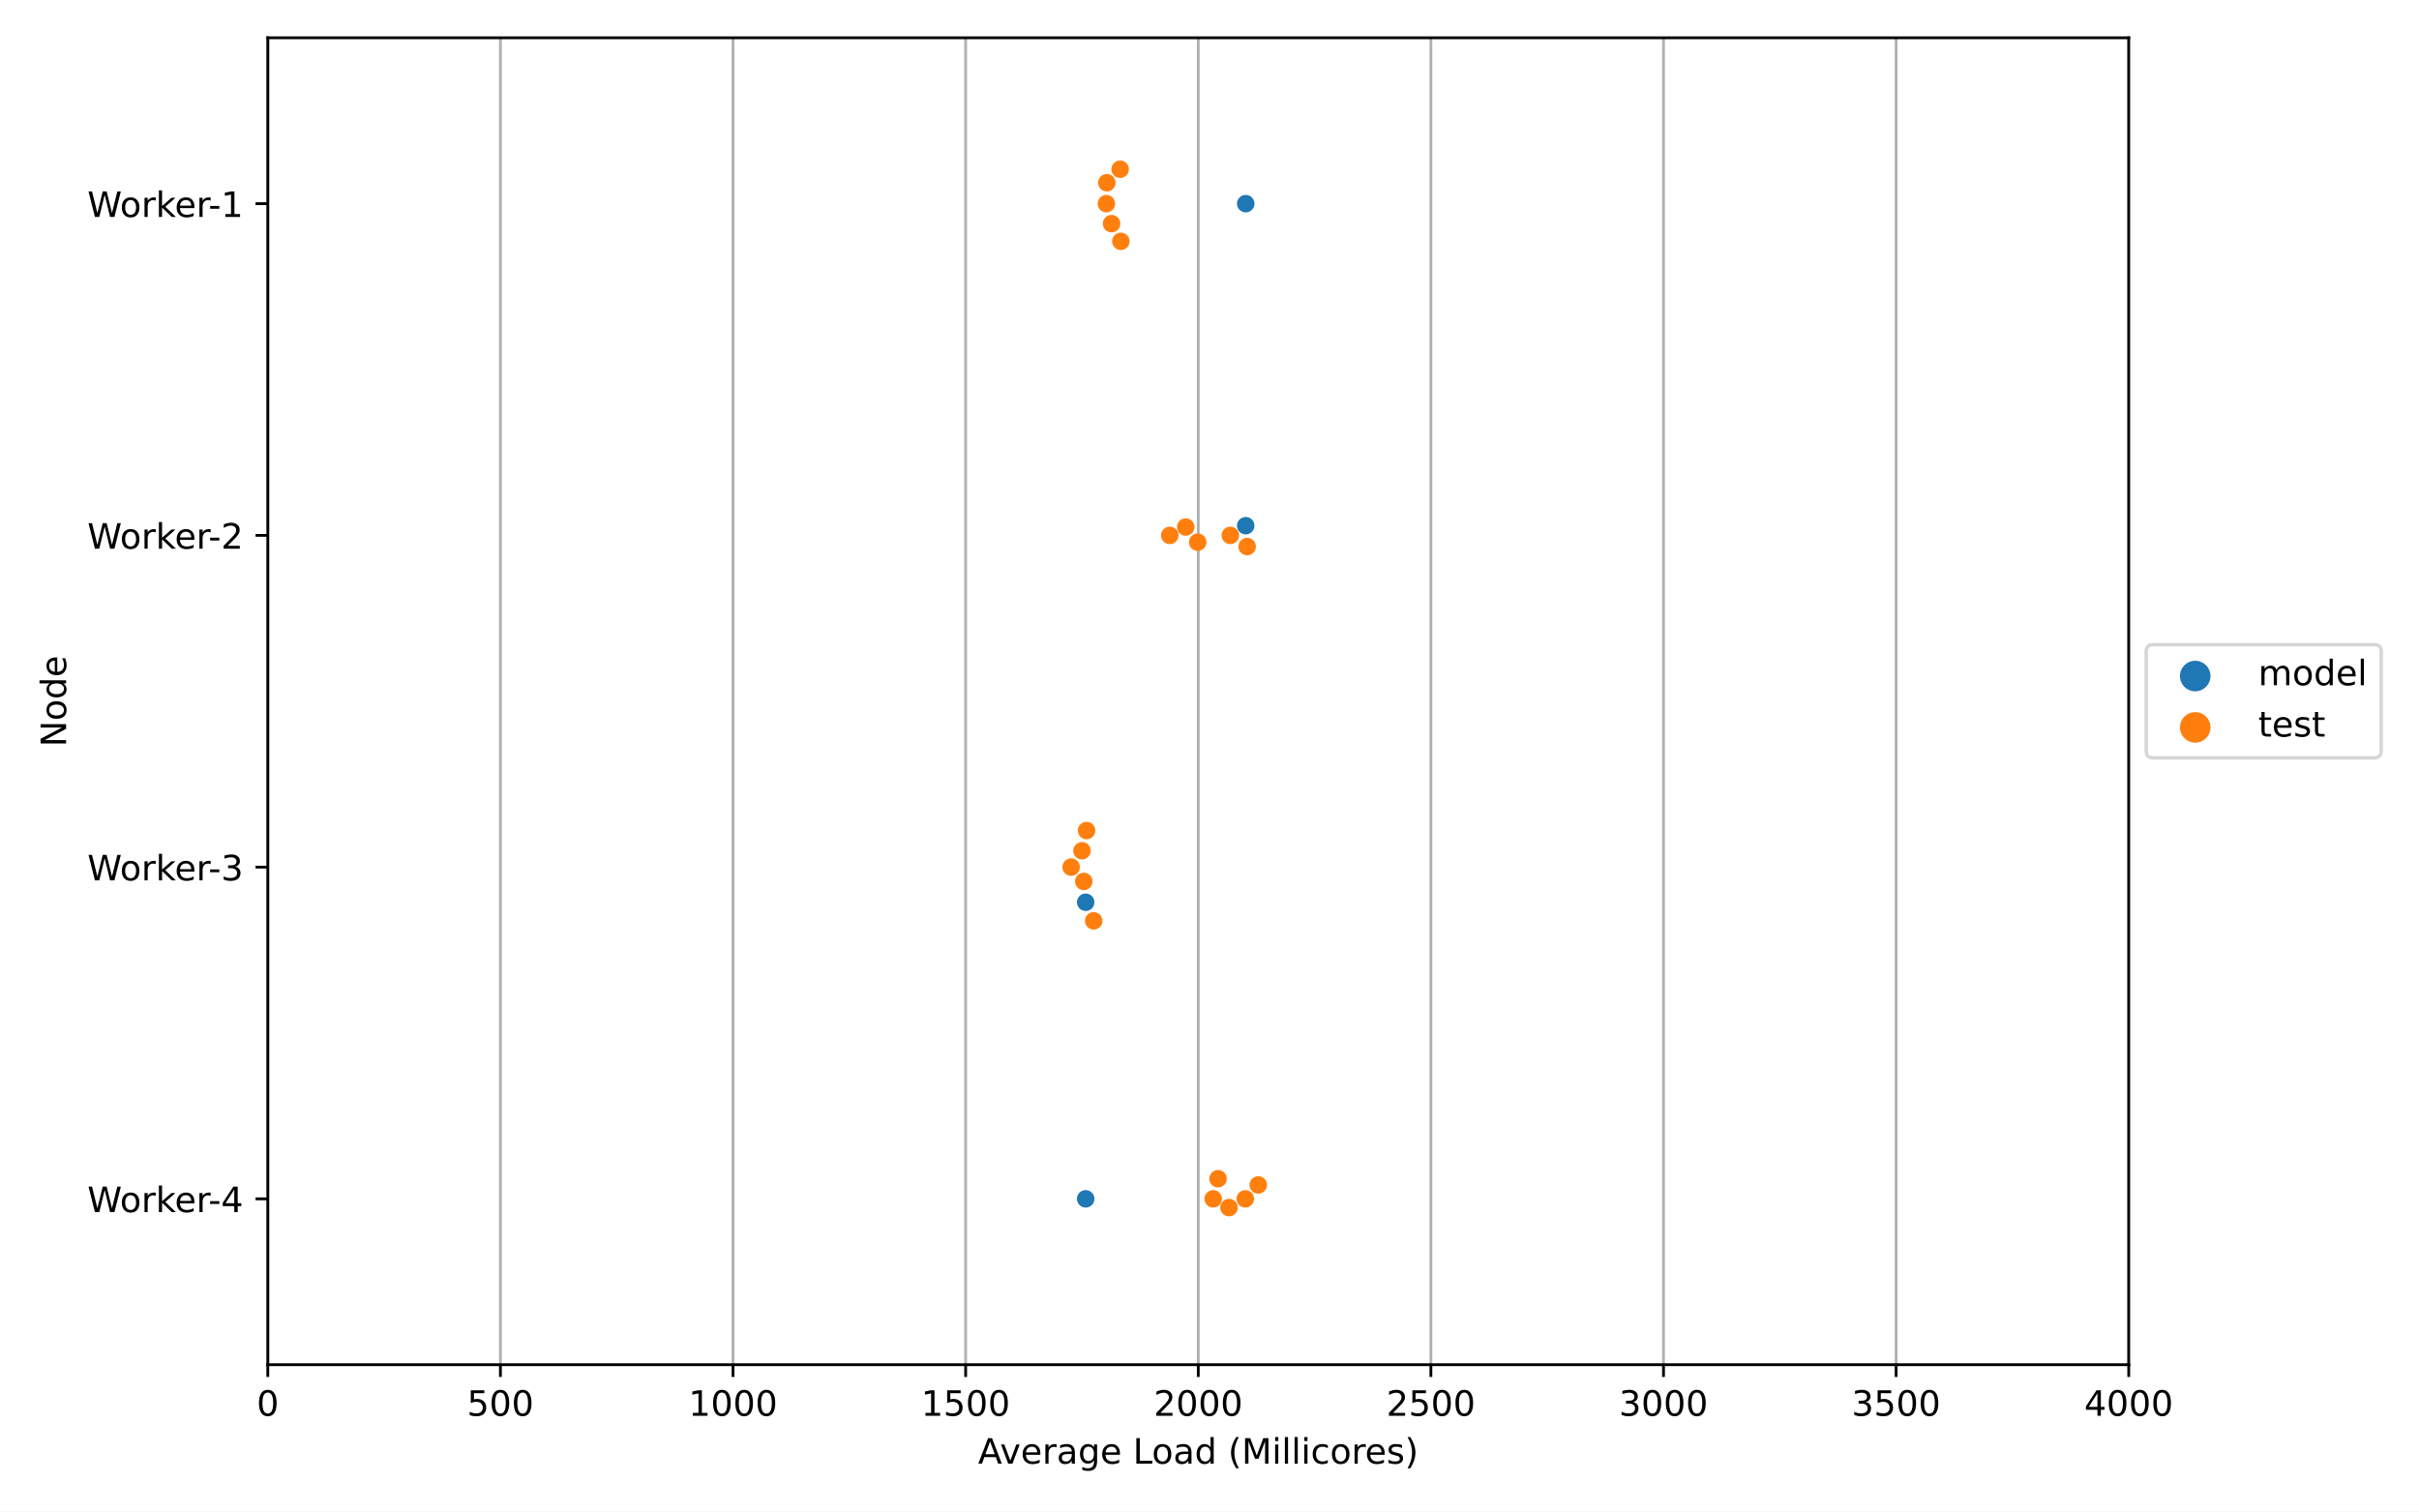
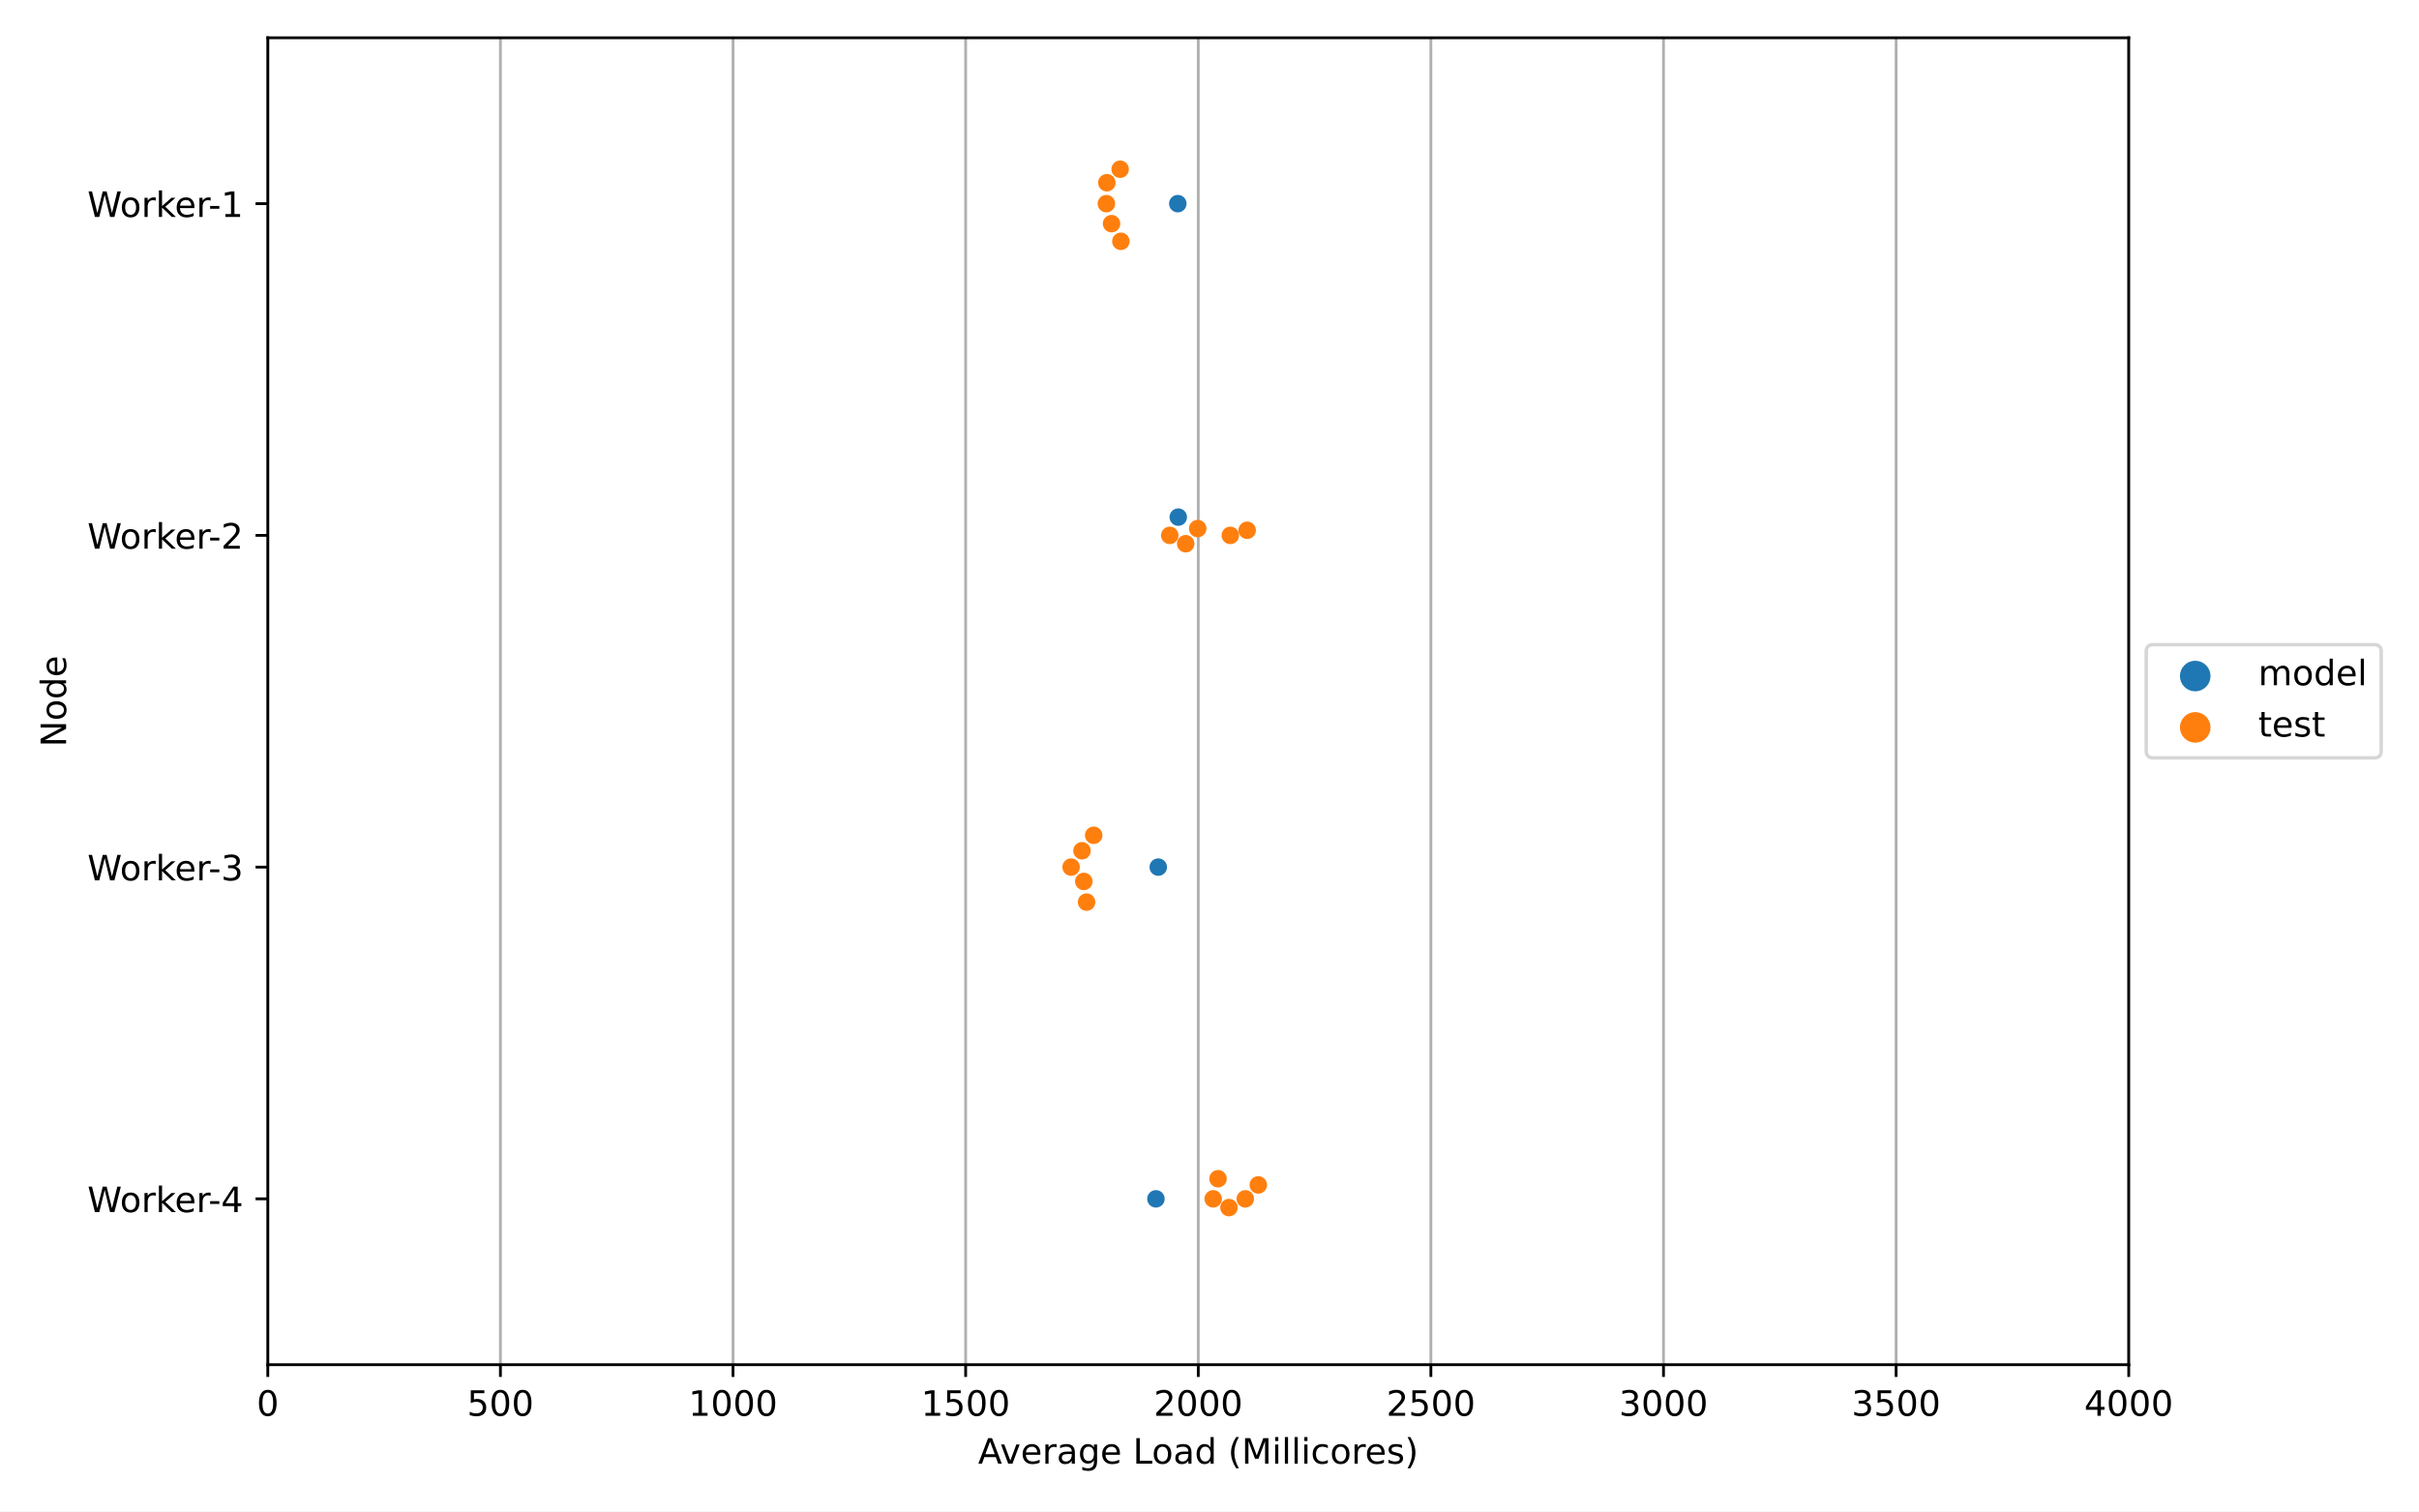
<svg xmlns="http://www.w3.org/2000/svg" xmlns:xlink="http://www.w3.org/1999/xlink" height="432pt" version="1.1" viewBox="0 0 691.2 432" width="691.2pt">
  <defs>
    <style type="text/css">*{stroke-linecap:butt;stroke-linejoin:round;}</style>
  </defs>
  <g id="figure_1">
    <g id="patch_1">
      <path d="M 0 432  L 691.2 432  L 691.2 0  L 0 0  z " style="fill:#ffffff;" />
    </g>
    <g id="axes_1">
      <g id="patch_2">
        <path d="M 76.52 390.04  L 608.26 390.04  L 608.26 10.8  L 76.52 10.8  z " style="fill:#ffffff;" />
      </g>
      <g id="PathCollection_1" />
      <g id="PathCollection_2" />
      <g id="matplotlib.axis_1">
        <g id="xtick_1">
          <g id="line2d_1">
-             <path clip-path="url(#p165f76041f)" d="M 76.52 390.04  L 76.52 10.8  " style="fill:none;stroke:#b0b0b0;stroke-linecap:square;stroke-width:0.8;" />
+             <path clip-path="url(#p2b2c496a20)" d="M 76.52 390.04  L 76.52 10.8  " style="fill:none;stroke:#b0b0b0;stroke-linecap:square;stroke-width:0.8;" />
          </g>
          <g id="line2d_2">
            <defs>
-               <path d="M 0 0  L 0 3.5  " id="m527cc68fcd" style="stroke:#000000;stroke-width:0.8;" />
-             </defs>
-             <g>
-               <use style="stroke:#000000;stroke-width:0.8;" x="76.52" xlink:href="#m527cc68fcd" y="390.04" />
+               <path d="M 0 0  L 0 3.5  " id="m35446ca0ae" style="stroke:#000000;stroke-width:0.8;" />
+             </defs>
+             <g>
+               <use style="stroke:#000000;stroke-width:0.8;" x="76.52" xlink:href="#m35446ca0ae" y="390.04" />
            </g>
          </g>
          <g id="text_1">
            <g transform="translate(73.33875 404.6384)scale(0.1 -0.1)">
              <defs>
                <path d="M 2034 4250  Q 1547 4250 1301 3770  Q 1056 3291 1056 2328  Q 1056 1369 1301 889  Q 1547 409 2034 409  Q 2525 409 2770 889  Q 3016 1369 3016 2328  Q 3016 3291 2770 3770  Q 2525 4250 2034 4250  z M 2034 4750  Q 2819 4750 3233 4129  Q 3647 3509 3647 2328  Q 3647 1150 3233 529  Q 2819 -91 2034 -91  Q 1250 -91 836 529  Q 422 1150 422 2328  Q 422 3509 836 4129  Q 1250 4750 2034 4750  z " id="DejaVuSans-30" transform="scale(0.015625)" />
              </defs>
              <use xlink:href="#DejaVuSans-30" />
            </g>
          </g>
        </g>
        <g id="xtick_2">
          <g id="line2d_3">
-             <path clip-path="url(#p165f76041f)" d="M 142.988 390.04  L 142.988 10.8  " style="fill:none;stroke:#b0b0b0;stroke-linecap:square;stroke-width:0.8;" />
+             <path clip-path="url(#p2b2c496a20)" d="M 142.988 390.04  L 142.988 10.8  " style="fill:none;stroke:#b0b0b0;stroke-linecap:square;stroke-width:0.8;" />
          </g>
          <g id="line2d_4">
            <g>
-               <use style="stroke:#000000;stroke-width:0.8;" x="142.988" xlink:href="#m527cc68fcd" y="390.04" />
+               <use style="stroke:#000000;stroke-width:0.8;" x="142.988" xlink:href="#m35446ca0ae" y="390.04" />
            </g>
          </g>
          <g id="text_2">
            <g transform="translate(133.4437 404.6384)scale(0.1 -0.1)">
              <defs>
                <path d="M 691 4666  L 3169 4666  L 3169 4134  L 1269 4134  L 1269 2991  Q 1406 3038 1543 3061  Q 1681 3084 1819 3084  Q 2600 3084 3056 2656  Q 3513 2228 3513 1497  Q 3513 744 3044 326  Q 2575 -91 1722 -91  Q 1428 -91 1123 -41  Q 819 9 494 109  L 494 744  Q 775 591 1075 516  Q 1375 441 1709 441  Q 2250 441 2565 725  Q 2881 1009 2881 1497  Q 2881 1984 2565 2268  Q 2250 2553 1709 2553  Q 1456 2553 1204 2497  Q 953 2441 691 2322  L 691 4666  z " id="DejaVuSans-35" transform="scale(0.015625)" />
              </defs>
              <use xlink:href="#DejaVuSans-35" />
              <use x="63.623" xlink:href="#DejaVuSans-30" />
              <use x="127.246" xlink:href="#DejaVuSans-30" />
            </g>
          </g>
        </g>
        <g id="xtick_3">
          <g id="line2d_5">
-             <path clip-path="url(#p165f76041f)" d="M 209.455 390.04  L 209.455 10.8  " style="fill:none;stroke:#b0b0b0;stroke-linecap:square;stroke-width:0.8;" />
+             <path clip-path="url(#p2b2c496a20)" d="M 209.455 390.04  L 209.455 10.8  " style="fill:none;stroke:#b0b0b0;stroke-linecap:square;stroke-width:0.8;" />
          </g>
          <g id="line2d_6">
            <g>
-               <use style="stroke:#000000;stroke-width:0.8;" x="209.455" xlink:href="#m527cc68fcd" y="390.04" />
+               <use style="stroke:#000000;stroke-width:0.8;" x="209.455" xlink:href="#m35446ca0ae" y="390.04" />
            </g>
          </g>
          <g id="text_3">
            <g transform="translate(196.73 404.6384)scale(0.1 -0.1)">
              <defs>
                <path d="M 794 531  L 1825 531  L 1825 4091  L 703 3866  L 703 4441  L 1819 4666  L 2450 4666  L 2450 531  L 3481 531  L 3481 0  L 794 0  L 794 531  z " id="DejaVuSans-31" transform="scale(0.015625)" />
              </defs>
              <use xlink:href="#DejaVuSans-31" />
              <use x="63.623" xlink:href="#DejaVuSans-30" />
              <use x="127.246" xlink:href="#DejaVuSans-30" />
              <use x="190.869" xlink:href="#DejaVuSans-30" />
            </g>
          </g>
        </g>
        <g id="xtick_4">
          <g id="line2d_7">
-             <path clip-path="url(#p165f76041f)" d="M 275.923 390.04  L 275.923 10.8  " style="fill:none;stroke:#b0b0b0;stroke-linecap:square;stroke-width:0.8;" />
+             <path clip-path="url(#p2b2c496a20)" d="M 275.923 390.04  L 275.923 10.8  " style="fill:none;stroke:#b0b0b0;stroke-linecap:square;stroke-width:0.8;" />
          </g>
          <g id="line2d_8">
            <g>
-               <use style="stroke:#000000;stroke-width:0.8;" x="275.923" xlink:href="#m527cc68fcd" y="390.04" />
+               <use style="stroke:#000000;stroke-width:0.8;" x="275.923" xlink:href="#m35446ca0ae" y="390.04" />
            </g>
          </g>
          <g id="text_4">
            <g transform="translate(263.1975 404.6384)scale(0.1 -0.1)">
              <use xlink:href="#DejaVuSans-31" />
              <use x="63.623" xlink:href="#DejaVuSans-35" />
              <use x="127.246" xlink:href="#DejaVuSans-30" />
              <use x="190.869" xlink:href="#DejaVuSans-30" />
            </g>
          </g>
        </g>
        <g id="xtick_5">
          <g id="line2d_9">
-             <path clip-path="url(#p165f76041f)" d="M 342.39 390.04  L 342.39 10.8  " style="fill:none;stroke:#b0b0b0;stroke-linecap:square;stroke-width:0.8;" />
+             <path clip-path="url(#p2b2c496a20)" d="M 342.39 390.04  L 342.39 10.8  " style="fill:none;stroke:#b0b0b0;stroke-linecap:square;stroke-width:0.8;" />
          </g>
          <g id="line2d_10">
            <g>
-               <use style="stroke:#000000;stroke-width:0.8;" x="342.39" xlink:href="#m527cc68fcd" y="390.04" />
+               <use style="stroke:#000000;stroke-width:0.8;" x="342.39" xlink:href="#m35446ca0ae" y="390.04" />
            </g>
          </g>
          <g id="text_5">
            <g transform="translate(329.665 404.6384)scale(0.1 -0.1)">
              <defs>
                <path d="M 1228 531  L 3431 531  L 3431 0  L 469 0  L 469 531  Q 828 903 1448 1529  Q 2069 2156 2228 2338  Q 2531 2678 2651 2914  Q 2772 3150 2772 3378  Q 2772 3750 2511 3984  Q 2250 4219 1831 4219  Q 1534 4219 1204 4116  Q 875 4013 500 3803  L 500 4441  Q 881 4594 1212 4672  Q 1544 4750 1819 4750  Q 2544 4750 2975 4387  Q 3406 4025 3406 3419  Q 3406 3131 3298 2873  Q 3191 2616 2906 2266  Q 2828 2175 2409 1742  Q 1991 1309 1228 531  z " id="DejaVuSans-32" transform="scale(0.015625)" />
              </defs>
              <use xlink:href="#DejaVuSans-32" />
              <use x="63.623" xlink:href="#DejaVuSans-30" />
              <use x="127.246" xlink:href="#DejaVuSans-30" />
              <use x="190.869" xlink:href="#DejaVuSans-30" />
            </g>
          </g>
        </g>
        <g id="xtick_6">
          <g id="line2d_11">
-             <path clip-path="url(#p165f76041f)" d="M 408.858 390.04  L 408.858 10.8  " style="fill:none;stroke:#b0b0b0;stroke-linecap:square;stroke-width:0.8;" />
+             <path clip-path="url(#p2b2c496a20)" d="M 408.858 390.04  L 408.858 10.8  " style="fill:none;stroke:#b0b0b0;stroke-linecap:square;stroke-width:0.8;" />
          </g>
          <g id="line2d_12">
            <g>
-               <use style="stroke:#000000;stroke-width:0.8;" x="408.858" xlink:href="#m527cc68fcd" y="390.04" />
+               <use style="stroke:#000000;stroke-width:0.8;" x="408.858" xlink:href="#m35446ca0ae" y="390.04" />
            </g>
          </g>
          <g id="text_6">
            <g transform="translate(396.1325 404.6384)scale(0.1 -0.1)">
              <use xlink:href="#DejaVuSans-32" />
              <use x="63.623" xlink:href="#DejaVuSans-35" />
              <use x="127.246" xlink:href="#DejaVuSans-30" />
              <use x="190.869" xlink:href="#DejaVuSans-30" />
            </g>
          </g>
        </g>
        <g id="xtick_7">
          <g id="line2d_13">
-             <path clip-path="url(#p165f76041f)" d="M 475.325 390.04  L 475.325 10.8  " style="fill:none;stroke:#b0b0b0;stroke-linecap:square;stroke-width:0.8;" />
+             <path clip-path="url(#p2b2c496a20)" d="M 475.325 390.04  L 475.325 10.8  " style="fill:none;stroke:#b0b0b0;stroke-linecap:square;stroke-width:0.8;" />
          </g>
          <g id="line2d_14">
            <g>
-               <use style="stroke:#000000;stroke-width:0.8;" x="475.325" xlink:href="#m527cc68fcd" y="390.04" />
+               <use style="stroke:#000000;stroke-width:0.8;" x="475.325" xlink:href="#m35446ca0ae" y="390.04" />
            </g>
          </g>
          <g id="text_7">
            <g transform="translate(462.6 404.6384)scale(0.1 -0.1)">
              <defs>
                <path d="M 2597 2516  Q 3050 2419 3304 2112  Q 3559 1806 3559 1356  Q 3559 666 3084 287  Q 2609 -91 1734 -91  Q 1441 -91 1130 -33  Q 819 25 488 141  L 488 750  Q 750 597 1062 519  Q 1375 441 1716 441  Q 2309 441 2620 675  Q 2931 909 2931 1356  Q 2931 1769 2642 2001  Q 2353 2234 1838 2234  L 1294 2234  L 1294 2753  L 1863 2753  Q 2328 2753 2575 2939  Q 2822 3125 2822 3475  Q 2822 3834 2567 4026  Q 2313 4219 1838 4219  Q 1578 4219 1281 4162  Q 984 4106 628 3988  L 628 4550  Q 988 4650 1302 4700  Q 1616 4750 1894 4750  Q 2613 4750 3031 4423  Q 3450 4097 3450 3541  Q 3450 3153 3228 2886  Q 3006 2619 2597 2516  z " id="DejaVuSans-33" transform="scale(0.015625)" />
              </defs>
              <use xlink:href="#DejaVuSans-33" />
              <use x="63.623" xlink:href="#DejaVuSans-30" />
              <use x="127.246" xlink:href="#DejaVuSans-30" />
              <use x="190.869" xlink:href="#DejaVuSans-30" />
            </g>
          </g>
        </g>
        <g id="xtick_8">
          <g id="line2d_15">
-             <path clip-path="url(#p165f76041f)" d="M 541.793 390.04  L 541.793 10.8  " style="fill:none;stroke:#b0b0b0;stroke-linecap:square;stroke-width:0.8;" />
+             <path clip-path="url(#p2b2c496a20)" d="M 541.793 390.04  L 541.793 10.8  " style="fill:none;stroke:#b0b0b0;stroke-linecap:square;stroke-width:0.8;" />
          </g>
          <g id="line2d_16">
            <g>
-               <use style="stroke:#000000;stroke-width:0.8;" x="541.793" xlink:href="#m527cc68fcd" y="390.04" />
+               <use style="stroke:#000000;stroke-width:0.8;" x="541.793" xlink:href="#m35446ca0ae" y="390.04" />
            </g>
          </g>
          <g id="text_8">
            <g transform="translate(529.0675 404.6384)scale(0.1 -0.1)">
              <use xlink:href="#DejaVuSans-33" />
              <use x="63.623" xlink:href="#DejaVuSans-35" />
              <use x="127.246" xlink:href="#DejaVuSans-30" />
              <use x="190.869" xlink:href="#DejaVuSans-30" />
            </g>
          </g>
        </g>
        <g id="xtick_9">
          <g id="line2d_17">
-             <path clip-path="url(#p165f76041f)" d="M 608.26 390.04  L 608.26 10.8  " style="fill:none;stroke:#b0b0b0;stroke-linecap:square;stroke-width:0.8;" />
+             <path clip-path="url(#p2b2c496a20)" d="M 608.26 390.04  L 608.26 10.8  " style="fill:none;stroke:#b0b0b0;stroke-linecap:square;stroke-width:0.8;" />
          </g>
          <g id="line2d_18">
            <g>
-               <use style="stroke:#000000;stroke-width:0.8;" x="608.26" xlink:href="#m527cc68fcd" y="390.04" />
+               <use style="stroke:#000000;stroke-width:0.8;" x="608.26" xlink:href="#m35446ca0ae" y="390.04" />
            </g>
          </g>
          <g id="text_9">
            <g transform="translate(595.535 404.6384)scale(0.1 -0.1)">
              <defs>
                <path d="M 2419 4116  L 825 1625  L 2419 1625  L 2419 4116  z M 2253 4666  L 3047 4666  L 3047 1625  L 3713 1625  L 3713 1100  L 3047 1100  L 3047 0  L 2419 0  L 2419 1100  L 313 1100  L 313 1709  L 2253 4666  z " id="DejaVuSans-34" transform="scale(0.015625)" />
              </defs>
              <use xlink:href="#DejaVuSans-34" />
              <use x="63.623" xlink:href="#DejaVuSans-30" />
              <use x="127.246" xlink:href="#DejaVuSans-30" />
              <use x="190.869" xlink:href="#DejaVuSans-30" />
            </g>
          </g>
        </g>
        <g id="text_10">
          <g transform="translate(279.4783 418.3166)scale(0.1 -0.1)">
            <defs>
              <path d="M 2188 4044  L 1331 1722  L 3047 1722  L 2188 4044  z M 1831 4666  L 2547 4666  L 4325 0  L 3669 0  L 3244 1197  L 1141 1197  L 716 0  L 50 0  L 1831 4666  z " id="DejaVuSans-41" transform="scale(0.015625)" />
              <path d="M 191 3500  L 800 3500  L 1894 563  L 2988 3500  L 3597 3500  L 2284 0  L 1503 0  L 191 3500  z " id="DejaVuSans-76" transform="scale(0.015625)" />
              <path d="M 3597 1894  L 3597 1613  L 953 1613  Q 991 1019 1311 708  Q 1631 397 2203 397  Q 2534 397 2845 478  Q 3156 559 3463 722  L 3463 178  Q 3153 47 2828 -22  Q 2503 -91 2169 -91  Q 1331 -91 842 396  Q 353 884 353 1716  Q 353 2575 817 3079  Q 1281 3584 2069 3584  Q 2775 3584 3186 3129  Q 3597 2675 3597 1894  z M 3022 2063  Q 3016 2534 2758 2815  Q 2500 3097 2075 3097  Q 1594 3097 1305 2825  Q 1016 2553 972 2059  L 3022 2063  z " id="DejaVuSans-65" transform="scale(0.015625)" />
              <path d="M 2631 2963  Q 2534 3019 2420 3045  Q 2306 3072 2169 3072  Q 1681 3072 1420 2755  Q 1159 2438 1159 1844  L 1159 0  L 581 0  L 581 3500  L 1159 3500  L 1159 2956  Q 1341 3275 1631 3429  Q 1922 3584 2338 3584  Q 2397 3584 2469 3576  Q 2541 3569 2628 3553  L 2631 2963  z " id="DejaVuSans-72" transform="scale(0.015625)" />
              <path d="M 2194 1759  Q 1497 1759 1228 1600  Q 959 1441 959 1056  Q 959 750 1161 570  Q 1363 391 1709 391  Q 2188 391 2477 730  Q 2766 1069 2766 1631  L 2766 1759  L 2194 1759  z M 3341 1997  L 3341 0  L 2766 0  L 2766 531  Q 2569 213 2275 61  Q 1981 -91 1556 -91  Q 1019 -91 701 211  Q 384 513 384 1019  Q 384 1609 779 1909  Q 1175 2209 1959 2209  L 2766 2209  L 2766 2266  Q 2766 2663 2505 2880  Q 2244 3097 1772 3097  Q 1472 3097 1187 3025  Q 903 2953 641 2809  L 641 3341  Q 956 3463 1253 3523  Q 1550 3584 1831 3584  Q 2591 3584 2966 3190  Q 3341 2797 3341 1997  z " id="DejaVuSans-61" transform="scale(0.015625)" />
              <path d="M 2906 1791  Q 2906 2416 2648 2759  Q 2391 3103 1925 3103  Q 1463 3103 1205 2759  Q 947 2416 947 1791  Q 947 1169 1205 825  Q 1463 481 1925 481  Q 2391 481 2648 825  Q 2906 1169 2906 1791  z M 3481 434  Q 3481 -459 3084 -895  Q 2688 -1331 1869 -1331  Q 1566 -1331 1297 -1286  Q 1028 -1241 775 -1147  L 775 -588  Q 1028 -725 1275 -790  Q 1522 -856 1778 -856  Q 2344 -856 2625 -561  Q 2906 -266 2906 331  L 2906 616  Q 2728 306 2450 153  Q 2172 0 1784 0  Q 1141 0 747 490  Q 353 981 353 1791  Q 353 2603 747 3093  Q 1141 3584 1784 3584  Q 2172 3584 2450 3431  Q 2728 3278 2906 2969  L 2906 3500  L 3481 3500  L 3481 434  z " id="DejaVuSans-67" transform="scale(0.015625)" />
              <path id="DejaVuSans-20" transform="scale(0.015625)" />
              <path d="M 628 4666  L 1259 4666  L 1259 531  L 3531 531  L 3531 0  L 628 0  L 628 4666  z " id="DejaVuSans-4c" transform="scale(0.015625)" />
              <path d="M 1959 3097  Q 1497 3097 1228 2736  Q 959 2375 959 1747  Q 959 1119 1226 758  Q 1494 397 1959 397  Q 2419 397 2687 759  Q 2956 1122 2956 1747  Q 2956 2369 2687 2733  Q 2419 3097 1959 3097  z M 1959 3584  Q 2709 3584 3137 3096  Q 3566 2609 3566 1747  Q 3566 888 3137 398  Q 2709 -91 1959 -91  Q 1206 -91 779 398  Q 353 888 353 1747  Q 353 2609 779 3096  Q 1206 3584 1959 3584  z " id="DejaVuSans-6f" transform="scale(0.015625)" />
              <path d="M 2906 2969  L 2906 4863  L 3481 4863  L 3481 0  L 2906 0  L 2906 525  Q 2725 213 2448 61  Q 2172 -91 1784 -91  Q 1150 -91 751 415  Q 353 922 353 1747  Q 353 2572 751 3078  Q 1150 3584 1784 3584  Q 2172 3584 2448 3432  Q 2725 3281 2906 2969  z M 947 1747  Q 947 1113 1208 752  Q 1469 391 1925 391  Q 2381 391 2643 752  Q 2906 1113 2906 1747  Q 2906 2381 2643 2742  Q 2381 3103 1925 3103  Q 1469 3103 1208 2742  Q 947 2381 947 1747  z " id="DejaVuSans-64" transform="scale(0.015625)" />
              <path d="M 1984 4856  Q 1566 4138 1362 3434  Q 1159 2731 1159 2009  Q 1159 1288 1364 580  Q 1569 -128 1984 -844  L 1484 -844  Q 1016 -109 783 600  Q 550 1309 550 2009  Q 550 2706 781 3412  Q 1013 4119 1484 4856  L 1984 4856  z " id="DejaVuSans-28" transform="scale(0.015625)" />
              <path d="M 628 4666  L 1569 4666  L 2759 1491  L 3956 4666  L 4897 4666  L 4897 0  L 4281 0  L 4281 4097  L 3078 897  L 2444 897  L 1241 4097  L 1241 0  L 628 0  L 628 4666  z " id="DejaVuSans-4d" transform="scale(0.015625)" />
              <path d="M 603 3500  L 1178 3500  L 1178 0  L 603 0  L 603 3500  z M 603 4863  L 1178 4863  L 1178 4134  L 603 4134  L 603 4863  z " id="DejaVuSans-69" transform="scale(0.015625)" />
              <path d="M 603 4863  L 1178 4863  L 1178 0  L 603 0  L 603 4863  z " id="DejaVuSans-6c" transform="scale(0.015625)" />
              <path d="M 3122 3366  L 3122 2828  Q 2878 2963 2633 3030  Q 2388 3097 2138 3097  Q 1578 3097 1268 2742  Q 959 2388 959 1747  Q 959 1106 1268 751  Q 1578 397 2138 397  Q 2388 397 2633 464  Q 2878 531 3122 666  L 3122 134  Q 2881 22 2623 -34  Q 2366 -91 2075 -91  Q 1284 -91 818 406  Q 353 903 353 1747  Q 353 2603 823 3093  Q 1294 3584 2113 3584  Q 2378 3584 2631 3529  Q 2884 3475 3122 3366  z " id="DejaVuSans-63" transform="scale(0.015625)" />
              <path d="M 2834 3397  L 2834 2853  Q 2591 2978 2328 3040  Q 2066 3103 1784 3103  Q 1356 3103 1142 2972  Q 928 2841 928 2578  Q 928 2378 1081 2264  Q 1234 2150 1697 2047  L 1894 2003  Q 2506 1872 2764 1633  Q 3022 1394 3022 966  Q 3022 478 2636 193  Q 2250 -91 1575 -91  Q 1294 -91 989 -36  Q 684 19 347 128  L 347 722  Q 666 556 975 473  Q 1284 391 1588 391  Q 1994 391 2212 530  Q 2431 669 2431 922  Q 2431 1156 2273 1281  Q 2116 1406 1581 1522  L 1381 1569  Q 847 1681 609 1914  Q 372 2147 372 2553  Q 372 3047 722 3315  Q 1072 3584 1716 3584  Q 2034 3584 2315 3537  Q 2597 3491 2834 3397  z " id="DejaVuSans-73" transform="scale(0.015625)" />
              <path d="M 513 4856  L 1013 4856  Q 1481 4119 1714 3412  Q 1947 2706 1947 2009  Q 1947 1309 1714 600  Q 1481 -109 1013 -844  L 513 -844  Q 928 -128 1133 580  Q 1338 1288 1338 2009  Q 1338 2731 1133 3434  Q 928 4138 513 4856  z " id="DejaVuSans-29" transform="scale(0.015625)" />
            </defs>
            <use xlink:href="#DejaVuSans-41" />
            <use x="62.533" xlink:href="#DejaVuSans-76" />
            <use x="121.713" xlink:href="#DejaVuSans-65" />
            <use x="183.236" xlink:href="#DejaVuSans-72" />
            <use x="224.35" xlink:href="#DejaVuSans-61" />
            <use x="285.629" xlink:href="#DejaVuSans-67" />
            <use x="349.105" xlink:href="#DejaVuSans-65" />
            <use x="410.629" xlink:href="#DejaVuSans-20" />
            <use x="442.416" xlink:href="#DejaVuSans-4c" />
            <use x="496.379" xlink:href="#DejaVuSans-6f" />
            <use x="557.561" xlink:href="#DejaVuSans-61" />
            <use x="618.84" xlink:href="#DejaVuSans-64" />
            <use x="682.316" xlink:href="#DejaVuSans-20" />
            <use x="714.104" xlink:href="#DejaVuSans-28" />
            <use x="753.117" xlink:href="#DejaVuSans-4d" />
            <use x="839.396" xlink:href="#DejaVuSans-69" />
            <use x="867.18" xlink:href="#DejaVuSans-6c" />
            <use x="894.963" xlink:href="#DejaVuSans-6c" />
            <use x="922.746" xlink:href="#DejaVuSans-69" />
            <use x="950.529" xlink:href="#DejaVuSans-63" />
            <use x="1005.51" xlink:href="#DejaVuSans-6f" />
            <use x="1066.691" xlink:href="#DejaVuSans-72" />
            <use x="1105.555" xlink:href="#DejaVuSans-65" />
            <use x="1167.078" xlink:href="#DejaVuSans-73" />
            <use x="1219.178" xlink:href="#DejaVuSans-29" />
          </g>
        </g>
      </g>
      <g id="matplotlib.axis_2">
        <g id="ytick_1">
          <g id="line2d_19">
            <defs>
-               <path d="M 0 0  L -3.5 0  " id="m6b72232d52" style="stroke:#000000;stroke-width:0.8;" />
-             </defs>
-             <g>
-               <use style="stroke:#000000;stroke-width:0.8;" x="76.52" xlink:href="#m6b72232d52" y="58.205" />
+               <path d="M 0 0  L -3.5 0  " id="me1086f1de9" style="stroke:#000000;stroke-width:0.8;" />
+             </defs>
+             <g>
+               <use style="stroke:#000000;stroke-width:0.8;" x="76.52" xlink:href="#me1086f1de9" y="58.205" />
            </g>
          </g>
          <g id="text_11">
            <g transform="translate(24.96531 62.00422)scale(0.1 -0.1)">
              <defs>
                <path d="M 213 4666  L 850 4666  L 1831 722  L 2809 4666  L 3519 4666  L 4500 722  L 5478 4666  L 6119 4666  L 4947 0  L 4153 0  L 3169 4050  L 2175 0  L 1381 0  L 213 4666  z " id="DejaVuSans-57" transform="scale(0.015625)" />
                <path d="M 581 4863  L 1159 4863  L 1159 1991  L 2875 3500  L 3609 3500  L 1753 1863  L 3688 0  L 2938 0  L 1159 1709  L 1159 0  L 581 0  L 581 4863  z " id="DejaVuSans-6b" transform="scale(0.015625)" />
                <path d="M 313 2009  L 1997 2009  L 1997 1497  L 313 1497  L 313 2009  z " id="DejaVuSans-2d" transform="scale(0.015625)" />
              </defs>
              <use xlink:href="#DejaVuSans-57" />
              <use x="93.002" xlink:href="#DejaVuSans-6f" />
              <use x="154.184" xlink:href="#DejaVuSans-72" />
              <use x="195.297" xlink:href="#DejaVuSans-6b" />
              <use x="249.582" xlink:href="#DejaVuSans-65" />
              <use x="311.105" xlink:href="#DejaVuSans-72" />
              <use x="345.844" xlink:href="#DejaVuSans-2d" />
              <use x="381.928" xlink:href="#DejaVuSans-31" />
            </g>
          </g>
        </g>
        <g id="ytick_2">
          <g id="line2d_20">
            <g>
-               <use style="stroke:#000000;stroke-width:0.8;" x="76.52" xlink:href="#m6b72232d52" y="153.015" />
+               <use style="stroke:#000000;stroke-width:0.8;" x="76.52" xlink:href="#me1086f1de9" y="153.015" />
            </g>
          </g>
          <g id="text_12">
            <g transform="translate(24.96531 156.8142)scale(0.1 -0.1)">
              <use xlink:href="#DejaVuSans-57" />
              <use x="93.002" xlink:href="#DejaVuSans-6f" />
              <use x="154.184" xlink:href="#DejaVuSans-72" />
              <use x="195.297" xlink:href="#DejaVuSans-6b" />
              <use x="249.582" xlink:href="#DejaVuSans-65" />
              <use x="311.105" xlink:href="#DejaVuSans-72" />
              <use x="345.844" xlink:href="#DejaVuSans-2d" />
              <use x="381.928" xlink:href="#DejaVuSans-32" />
            </g>
          </g>
        </g>
        <g id="ytick_3">
          <g id="line2d_21">
            <g>
-               <use style="stroke:#000000;stroke-width:0.8;" x="76.52" xlink:href="#m6b72232d52" y="247.825" />
+               <use style="stroke:#000000;stroke-width:0.8;" x="76.52" xlink:href="#me1086f1de9" y="247.825" />
            </g>
          </g>
          <g id="text_13">
            <g transform="translate(24.96531 251.6242)scale(0.1 -0.1)">
              <use xlink:href="#DejaVuSans-57" />
              <use x="93.002" xlink:href="#DejaVuSans-6f" />
              <use x="154.184" xlink:href="#DejaVuSans-72" />
              <use x="195.297" xlink:href="#DejaVuSans-6b" />
              <use x="249.582" xlink:href="#DejaVuSans-65" />
              <use x="311.105" xlink:href="#DejaVuSans-72" />
              <use x="345.844" xlink:href="#DejaVuSans-2d" />
              <use x="381.928" xlink:href="#DejaVuSans-33" />
            </g>
          </g>
        </g>
        <g id="ytick_4">
          <g id="line2d_22">
            <g>
-               <use style="stroke:#000000;stroke-width:0.8;" x="76.52" xlink:href="#m6b72232d52" y="342.635" />
+               <use style="stroke:#000000;stroke-width:0.8;" x="76.52" xlink:href="#me1086f1de9" y="342.635" />
            </g>
          </g>
          <g id="text_14">
            <g transform="translate(24.96531 346.4342)scale(0.1 -0.1)">
              <use xlink:href="#DejaVuSans-57" />
              <use x="93.002" xlink:href="#DejaVuSans-6f" />
              <use x="154.184" xlink:href="#DejaVuSans-72" />
              <use x="195.297" xlink:href="#DejaVuSans-6b" />
              <use x="249.582" xlink:href="#DejaVuSans-65" />
              <use x="311.105" xlink:href="#DejaVuSans-72" />
              <use x="345.844" xlink:href="#DejaVuSans-2d" />
              <use x="381.928" xlink:href="#DejaVuSans-34" />
            </g>
          </g>
        </g>
        <g id="text_15">
          <g transform="translate(18.88563 213.4708)rotate(-90)scale(0.1 -0.1)">
            <defs>
              <path d="M 628 4666  L 1478 4666  L 3547 763  L 3547 4666  L 4159 4666  L 4159 0  L 3309 0  L 1241 3903  L 1241 0  L 628 0  L 628 4666  z " id="DejaVuSans-4e" transform="scale(0.015625)" />
            </defs>
            <use xlink:href="#DejaVuSans-4e" />
            <use x="74.805" xlink:href="#DejaVuSans-6f" />
            <use x="135.986" xlink:href="#DejaVuSans-64" />
            <use x="199.463" xlink:href="#DejaVuSans-65" />
          </g>
        </g>
      </g>
      <g id="patch_3">
        <path d="M 76.52 390.04  L 76.52 10.8  " style="fill:none;stroke:#000000;stroke-linecap:square;stroke-linejoin:miter;stroke-width:0.8;" />
      </g>
      <g id="patch_4">
        <path d="M 608.26 390.04  L 608.26 10.8  " style="fill:none;stroke:#000000;stroke-linecap:square;stroke-linejoin:miter;stroke-width:0.8;" />
      </g>
      <g id="patch_5">
        <path d="M 76.52 390.04  L 608.26 390.04  " style="fill:none;stroke:#000000;stroke-linecap:square;stroke-linejoin:miter;stroke-width:0.8;" />
      </g>
      <g id="patch_6">
        <path d="M 76.52 10.8  L 608.26 10.8  " style="fill:none;stroke:#000000;stroke-linecap:square;stroke-linejoin:miter;stroke-width:0.8;" />
      </g>
      <g id="PathCollection_3">
        <defs>
-           <path d="M 0 2.5  C 0.663 2.5 1.299 2.237 1.768 1.768  C 2.237 1.299 2.5 0.663 2.5 -0  C 2.5 -0.663 2.237 -1.299 1.768 -1.768  C 1.299 -2.237 0.663 -2.5 0 -2.5  C -0.663 -2.5 -1.299 -2.237 -1.768 -1.768  C -2.237 -1.299 -2.5 -0.663 -2.5 0  C -2.5 0.663 -2.237 1.299 -1.768 1.768  C -1.299 2.237 -0.663 2.5 0 2.5  z " id="C0_0_de3373fa90" />
+           <path d="M 0 2.5  C 0.663 2.5 1.299 2.237 1.768 1.768  C 2.237 1.299 2.5 0.663 2.5 -0  C 2.5 -0.663 2.237 -1.299 1.768 -1.768  C 1.299 -2.237 0.663 -2.5 0 -2.5  C -0.663 -2.5 -1.299 -2.237 -1.768 -1.768  C -2.237 -1.299 -2.5 -0.663 -2.5 0  C -2.5 0.663 -2.237 1.299 -1.768 1.768  C -1.299 2.237 -0.663 2.5 0 2.5  z " id="C0_0_decfb4566d" />
        </defs>
-         <g clip-path="url(#p165f76041f)">
-           <use style="fill:#ff7f0e;" x="316.133" xlink:href="#C0_0_de3373fa90" y="58.205" />
-         </g>
-         <g clip-path="url(#p165f76041f)">
-           <use style="fill:#ff7f0e;" x="316.27" xlink:href="#C0_0_de3373fa90" y="52.222" />
-         </g>
-         <g clip-path="url(#p165f76041f)">
-           <use style="fill:#ff7f0e;" x="317.611" xlink:href="#C0_0_de3373fa90" y="63.919" />
-         </g>
-         <g clip-path="url(#p165f76041f)">
-           <use style="fill:#ff7f0e;" x="320.068" xlink:href="#C0_0_de3373fa90" y="48.368" />
-         </g>
-         <g clip-path="url(#p165f76041f)">
-           <use style="fill:#ff7f0e;" x="320.272" xlink:href="#C0_0_de3373fa90" y="68.971" />
-         </g>
-         <g clip-path="url(#p165f76041f)">
-           <use style="fill:#1f77b4;" x="355.949" xlink:href="#C0_0_de3373fa90" y="58.205" />
+         <g clip-path="url(#p2b2c496a20)">
+           <use style="fill:#ff7f0e;" x="316.133" xlink:href="#C0_0_decfb4566d" y="58.205" />
+         </g>
+         <g clip-path="url(#p2b2c496a20)">
+           <use style="fill:#ff7f0e;" x="316.27" xlink:href="#C0_0_decfb4566d" y="52.222" />
+         </g>
+         <g clip-path="url(#p2b2c496a20)">
+           <use style="fill:#ff7f0e;" x="317.611" xlink:href="#C0_0_decfb4566d" y="63.919" />
+         </g>
+         <g clip-path="url(#p2b2c496a20)">
+           <use style="fill:#ff7f0e;" x="320.068" xlink:href="#C0_0_decfb4566d" y="48.368" />
+         </g>
+         <g clip-path="url(#p2b2c496a20)">
+           <use style="fill:#ff7f0e;" x="320.272" xlink:href="#C0_0_decfb4566d" y="68.971" />
+         </g>
+         <g clip-path="url(#p2b2c496a20)">
+           <use style="fill:#1f77b4;" x="336.541" xlink:href="#C0_0_decfb4566d" y="58.205" />
        </g>
      </g>
      <g id="PathCollection_4">
        <defs>
-           <path d="M 0 2.5  C 0.663 2.5 1.299 2.237 1.768 1.768  C 2.237 1.299 2.5 0.663 2.5 -0  C 2.5 -0.663 2.237 -1.299 1.768 -1.768  C 1.299 -2.237 0.663 -2.5 0 -2.5  C -0.663 -2.5 -1.299 -2.237 -1.768 -1.768  C -2.237 -1.299 -2.5 -0.663 -2.5 0  C -2.5 0.663 -2.237 1.299 -1.768 1.768  C -1.299 2.237 -0.663 2.5 0 2.5  z " id="C1_0_0d64cf561b" />
+           <path d="M 0 2.5  C 0.663 2.5 1.299 2.237 1.768 1.768  C 2.237 1.299 2.5 0.663 2.5 -0  C 2.5 -0.663 2.237 -1.299 1.768 -1.768  C 1.299 -2.237 0.663 -2.5 0 -2.5  C -0.663 -2.5 -1.299 -2.237 -1.768 -1.768  C -2.237 -1.299 -2.5 -0.663 -2.5 0  C -2.5 0.663 -2.237 1.299 -1.768 1.768  C -1.299 2.237 -0.663 2.5 0 2.5  z " id="C1_0_bc5ba248d5" />
        </defs>
-         <g clip-path="url(#p165f76041f)">
-           <use style="fill:#ff7f0e;" x="334.247" xlink:href="#C1_0_0d64cf561b" y="153.015" />
-         </g>
-         <g clip-path="url(#p165f76041f)">
-           <use style="fill:#ff7f0e;" x="338.8" xlink:href="#C1_0_0d64cf561b" y="150.633" />
-         </g>
-         <g clip-path="url(#p165f76041f)">
-           <use style="fill:#ff7f0e;" x="342.229" xlink:href="#C1_0_0d64cf561b" y="154.961" />
-         </g>
-         <g clip-path="url(#p165f76041f)">
-           <use style="fill:#ff7f0e;" x="351.549" xlink:href="#C1_0_0d64cf561b" y="153.015" />
-         </g>
-         <g clip-path="url(#p165f76041f)">
-           <use style="fill:#1f77b4;" x="355.949" xlink:href="#C1_0_0d64cf561b" y="150.247" />
-         </g>
-         <g clip-path="url(#p165f76041f)">
-           <use style="fill:#ff7f0e;" x="356.362" xlink:href="#C1_0_0d64cf561b" y="156.212" />
+         <g clip-path="url(#p2b2c496a20)">
+           <use style="fill:#ff7f0e;" x="334.247" xlink:href="#C1_0_bc5ba248d5" y="153.015" />
+         </g>
+         <g clip-path="url(#p2b2c496a20)">
+           <use style="fill:#1f77b4;" x="336.674" xlink:href="#C1_0_bc5ba248d5" y="147.794" />
+         </g>
+         <g clip-path="url(#p2b2c496a20)">
+           <use style="fill:#ff7f0e;" x="338.8" xlink:href="#C1_0_bc5ba248d5" y="155.397" />
+         </g>
+         <g clip-path="url(#p2b2c496a20)">
+           <use style="fill:#ff7f0e;" x="342.229" xlink:href="#C1_0_bc5ba248d5" y="151.069" />
+         </g>
+         <g clip-path="url(#p2b2c496a20)">
+           <use style="fill:#ff7f0e;" x="351.549" xlink:href="#C1_0_bc5ba248d5" y="153.015" />
+         </g>
+         <g clip-path="url(#p2b2c496a20)">
+           <use style="fill:#ff7f0e;" x="356.362" xlink:href="#C1_0_bc5ba248d5" y="151.555" />
        </g>
      </g>
      <g id="PathCollection_5">
        <defs>
-           <path d="M 0 2.5  C 0.663 2.5 1.299 2.237 1.768 1.768  C 2.237 1.299 2.5 0.663 2.5 -0  C 2.5 -0.663 2.237 -1.299 1.768 -1.768  C 1.299 -2.237 0.663 -2.5 0 -2.5  C -0.663 -2.5 -1.299 -2.237 -1.768 -1.768  C -2.237 -1.299 -2.5 -0.663 -2.5 0  C -2.5 0.663 -2.237 1.299 -1.768 1.768  C -1.299 2.237 -0.663 2.5 0 2.5  z " id="C2_0_8f0c8d566f" />
+           <path d="M 0 2.5  C 0.663 2.5 1.299 2.237 1.768 1.768  C 2.237 1.299 2.5 0.663 2.5 -0  C 2.5 -0.663 2.237 -1.299 1.768 -1.768  C 1.299 -2.237 0.663 -2.5 0 -2.5  C -0.663 -2.5 -1.299 -2.237 -1.768 -1.768  C -2.237 -1.299 -2.5 -0.663 -2.5 0  C -2.5 0.663 -2.237 1.299 -1.768 1.768  C -1.299 2.237 -0.663 2.5 0 2.5  z " id="C2_0_2f12a0c549" />
        </defs>
-         <g clip-path="url(#p165f76041f)">
-           <use style="fill:#ff7f0e;" x="306.06" xlink:href="#C2_0_8f0c8d566f" y="247.825" />
-         </g>
-         <g clip-path="url(#p165f76041f)">
-           <use style="fill:#ff7f0e;" x="309.162" xlink:href="#C2_0_8f0c8d566f" y="243.153" />
-         </g>
-         <g clip-path="url(#p165f76041f)">
-           <use style="fill:#ff7f0e;" x="309.68" xlink:href="#C2_0_8f0c8d566f" y="251.92" />
-         </g>
-         <g clip-path="url(#p165f76041f)">
-           <use style="fill:#1f77b4;" x="310.22" xlink:href="#C2_0_8f0c8d566f" y="257.87" />
-         </g>
-         <g clip-path="url(#p165f76041f)">
-           <use style="fill:#ff7f0e;" x="310.474" xlink:href="#C2_0_8f0c8d566f" y="237.38" />
-         </g>
-         <g clip-path="url(#p165f76041f)">
-           <use style="fill:#ff7f0e;" x="312.507" xlink:href="#C2_0_8f0c8d566f" y="263.182" />
+         <g clip-path="url(#p2b2c496a20)">
+           <use style="fill:#ff7f0e;" x="306.06" xlink:href="#C2_0_2f12a0c549" y="247.825" />
+         </g>
+         <g clip-path="url(#p2b2c496a20)">
+           <use style="fill:#ff7f0e;" x="309.162" xlink:href="#C2_0_2f12a0c549" y="243.153" />
+         </g>
+         <g clip-path="url(#p2b2c496a20)">
+           <use style="fill:#ff7f0e;" x="309.68" xlink:href="#C2_0_2f12a0c549" y="251.92" />
+         </g>
+         <g clip-path="url(#p2b2c496a20)">
+           <use style="fill:#ff7f0e;" x="310.474" xlink:href="#C2_0_2f12a0c549" y="257.828" />
+         </g>
+         <g clip-path="url(#p2b2c496a20)">
+           <use style="fill:#ff7f0e;" x="312.507" xlink:href="#C2_0_2f12a0c549" y="238.731" />
+         </g>
+         <g clip-path="url(#p2b2c496a20)">
+           <use style="fill:#1f77b4;" x="330.958" xlink:href="#C2_0_2f12a0c549" y="247.825" />
        </g>
      </g>
      <g id="PathCollection_6">
        <defs>
-           <path d="M 0 2.5  C 0.663 2.5 1.299 2.237 1.768 1.768  C 2.237 1.299 2.5 0.663 2.5 -0  C 2.5 -0.663 2.237 -1.299 1.768 -1.768  C 1.299 -2.237 0.663 -2.5 0 -2.5  C -0.663 -2.5 -1.299 -2.237 -1.768 -1.768  C -2.237 -1.299 -2.5 -0.663 -2.5 0  C -2.5 0.663 -2.237 1.299 -1.768 1.768  C -1.299 2.237 -0.663 2.5 0 2.5  z " id="C3_0_8bd6c7361d" />
+           <path d="M 0 2.5  C 0.663 2.5 1.299 2.237 1.768 1.768  C 2.237 1.299 2.5 0.663 2.5 -0  C 2.5 -0.663 2.237 -1.299 1.768 -1.768  C 1.299 -2.237 0.663 -2.5 0 -2.5  C -0.663 -2.5 -1.299 -2.237 -1.768 -1.768  C -2.237 -1.299 -2.5 -0.663 -2.5 0  C -2.5 0.663 -2.237 1.299 -1.768 1.768  C -1.299 2.237 -0.663 2.5 0 2.5  z " id="C3_0_ee25304fc3" />
        </defs>
-         <g clip-path="url(#p165f76041f)">
-           <use style="fill:#1f77b4;" x="310.22" xlink:href="#C3_0_8bd6c7361d" y="342.635" />
-         </g>
-         <g clip-path="url(#p165f76041f)">
-           <use style="fill:#ff7f0e;" x="346.654" xlink:href="#C3_0_8bd6c7361d" y="342.635" />
-         </g>
-         <g clip-path="url(#p165f76041f)">
-           <use style="fill:#ff7f0e;" x="348.04" xlink:href="#C3_0_8bd6c7361d" y="336.888" />
-         </g>
-         <g clip-path="url(#p165f76041f)">
-           <use style="fill:#ff7f0e;" x="351.164" xlink:href="#C3_0_8bd6c7361d" y="345.135" />
-         </g>
-         <g clip-path="url(#p165f76041f)">
-           <use style="fill:#ff7f0e;" x="355.829" xlink:href="#C3_0_8bd6c7361d" y="342.635" />
-         </g>
-         <g clip-path="url(#p165f76041f)">
-           <use style="fill:#ff7f0e;" x="359.537" xlink:href="#C3_0_8bd6c7361d" y="338.656" />
+         <g clip-path="url(#p2b2c496a20)">
+           <use style="fill:#1f77b4;" x="330.293" xlink:href="#C3_0_ee25304fc3" y="342.635" />
+         </g>
+         <g clip-path="url(#p2b2c496a20)">
+           <use style="fill:#ff7f0e;" x="346.654" xlink:href="#C3_0_ee25304fc3" y="342.635" />
+         </g>
+         <g clip-path="url(#p2b2c496a20)">
+           <use style="fill:#ff7f0e;" x="348.04" xlink:href="#C3_0_ee25304fc3" y="336.888" />
+         </g>
+         <g clip-path="url(#p2b2c496a20)">
+           <use style="fill:#ff7f0e;" x="351.164" xlink:href="#C3_0_ee25304fc3" y="345.135" />
+         </g>
+         <g clip-path="url(#p2b2c496a20)">
+           <use style="fill:#ff7f0e;" x="355.829" xlink:href="#C3_0_ee25304fc3" y="342.635" />
+         </g>
+         <g clip-path="url(#p2b2c496a20)">
+           <use style="fill:#ff7f0e;" x="359.537" xlink:href="#C3_0_ee25304fc3" y="338.656" />
        </g>
      </g>
      <g id="legend_1">
        <g id="patch_7">
          <path d="M 615.26 216.598  L 678.399 216.598  Q 680.399 216.598 680.399 214.598  L 680.399 186.242  Q 680.399 184.242 678.399 184.242  L 615.26 184.242  Q 613.26 184.242 613.26 186.242  L 613.26 214.598  Q 613.26 216.598 615.26 216.598  z " style="fill:#ffffff;opacity:0.8;stroke:#cccccc;stroke-linejoin:miter;" />
        </g>
        <g id="PathCollection_7">
          <defs>
-             <path d="M 0 3.873  C 1.027 3.873 2.012 3.465 2.739 2.739  C 3.465 2.012 3.873 1.027 3.873 0  C 3.873 -1.027 3.465 -2.012 2.739 -2.739  C 2.012 -3.465 1.027 -3.873 0 -3.873  C -1.027 -3.873 -2.012 -3.465 -2.739 -2.739  C -3.465 -2.012 -3.873 -1.027 -3.873 0  C -3.873 1.027 -3.465 2.012 -2.739 2.739  C -2.012 3.465 -1.027 3.873 0 3.873  z " id="m1927ffba12" style="stroke:#1f77b4;" />
+             <path d="M 0 3.873  C 1.027 3.873 2.012 3.465 2.739 2.739  C 3.465 2.012 3.873 1.027 3.873 0  C 3.873 -1.027 3.465 -2.012 2.739 -2.739  C 2.012 -3.465 1.027 -3.873 0 -3.873  C -1.027 -3.873 -2.012 -3.465 -2.739 -2.739  C -3.465 -2.012 -3.873 -1.027 -3.873 0  C -3.873 1.027 -3.465 2.012 -2.739 2.739  C -2.012 3.465 -1.027 3.873 0 3.873  z " id="mcafdfe4c22" style="stroke:#1f77b4;" />
          </defs>
          <g>
-             <use style="fill:#1f77b4;stroke:#1f77b4;" x="627.26" xlink:href="#m1927ffba12" y="193.215" />
+             <use style="fill:#1f77b4;stroke:#1f77b4;" x="627.26" xlink:href="#mcafdfe4c22" y="193.215" />
          </g>
        </g>
        <g id="text_16">
          <g transform="translate(645.26 195.8403)scale(0.1 -0.1)">
            <defs>
              <path d="M 3328 2828  Q 3544 3216 3844 3400  Q 4144 3584 4550 3584  Q 5097 3584 5394 3201  Q 5691 2819 5691 2113  L 5691 0  L 5113 0  L 5113 2094  Q 5113 2597 4934 2840  Q 4756 3084 4391 3084  Q 3944 3084 3684 2787  Q 3425 2491 3425 1978  L 3425 0  L 2847 0  L 2847 2094  Q 2847 2600 2669 2842  Q 2491 3084 2119 3084  Q 1678 3084 1418 2786  Q 1159 2488 1159 1978  L 1159 0  L 581 0  L 581 3500  L 1159 3500  L 1159 2956  Q 1356 3278 1631 3431  Q 1906 3584 2284 3584  Q 2666 3584 2933 3390  Q 3200 3197 3328 2828  z " id="DejaVuSans-6d" transform="scale(0.015625)" />
            </defs>
            <use xlink:href="#DejaVuSans-6d" />
            <use x="97.412" xlink:href="#DejaVuSans-6f" />
            <use x="158.594" xlink:href="#DejaVuSans-64" />
            <use x="222.07" xlink:href="#DejaVuSans-65" />
            <use x="283.594" xlink:href="#DejaVuSans-6c" />
          </g>
        </g>
        <g id="PathCollection_8">
          <defs>
-             <path d="M 0 3.873  C 1.027 3.873 2.012 3.465 2.739 2.739  C 3.465 2.012 3.873 1.027 3.873 0  C 3.873 -1.027 3.465 -2.012 2.739 -2.739  C 2.012 -3.465 1.027 -3.873 0 -3.873  C -1.027 -3.873 -2.012 -3.465 -2.739 -2.739  C -3.465 -2.012 -3.873 -1.027 -3.873 0  C -3.873 1.027 -3.465 2.012 -2.739 2.739  C -2.012 3.465 -1.027 3.873 0 3.873  z " id="md75b2af14c" style="stroke:#ff7f0e;" />
+             <path d="M 0 3.873  C 1.027 3.873 2.012 3.465 2.739 2.739  C 3.465 2.012 3.873 1.027 3.873 0  C 3.873 -1.027 3.465 -2.012 2.739 -2.739  C 2.012 -3.465 1.027 -3.873 0 -3.873  C -1.027 -3.873 -2.012 -3.465 -2.739 -2.739  C -3.465 -2.012 -3.873 -1.027 -3.873 0  C -3.873 1.027 -3.465 2.012 -2.739 2.739  C -2.012 3.465 -1.027 3.873 0 3.873  z " id="m17ca55aa1f" style="stroke:#ff7f0e;" />
          </defs>
          <g>
-             <use style="fill:#ff7f0e;stroke:#ff7f0e;" x="627.26" xlink:href="#md75b2af14c" y="207.893" />
+             <use style="fill:#ff7f0e;stroke:#ff7f0e;" x="627.26" xlink:href="#m17ca55aa1f" y="207.893" />
          </g>
        </g>
        <g id="text_17">
          <g transform="translate(645.26 210.5184)scale(0.1 -0.1)">
            <defs>
              <path d="M 1172 4494  L 1172 3500  L 2356 3500  L 2356 3053  L 1172 3053  L 1172 1153  Q 1172 725 1289 603  Q 1406 481 1766 481  L 2356 481  L 2356 0  L 1766 0  Q 1100 0 847 248  Q 594 497 594 1153  L 594 3053  L 172 3053  L 172 3500  L 594 3500  L 594 4494  L 1172 4494  z " id="DejaVuSans-74" transform="scale(0.015625)" />
            </defs>
            <use xlink:href="#DejaVuSans-74" />
            <use x="39.209" xlink:href="#DejaVuSans-65" />
            <use x="100.732" xlink:href="#DejaVuSans-73" />
            <use x="152.832" xlink:href="#DejaVuSans-74" />
          </g>
        </g>
      </g>
    </g>
  </g>
  <defs>
-     <clipPath id="p165f76041f">
+     <clipPath id="p2b2c496a20">
      <rect height="379.24" width="531.74" x="76.52" y="10.8" />
    </clipPath>
  </defs>
</svg>
